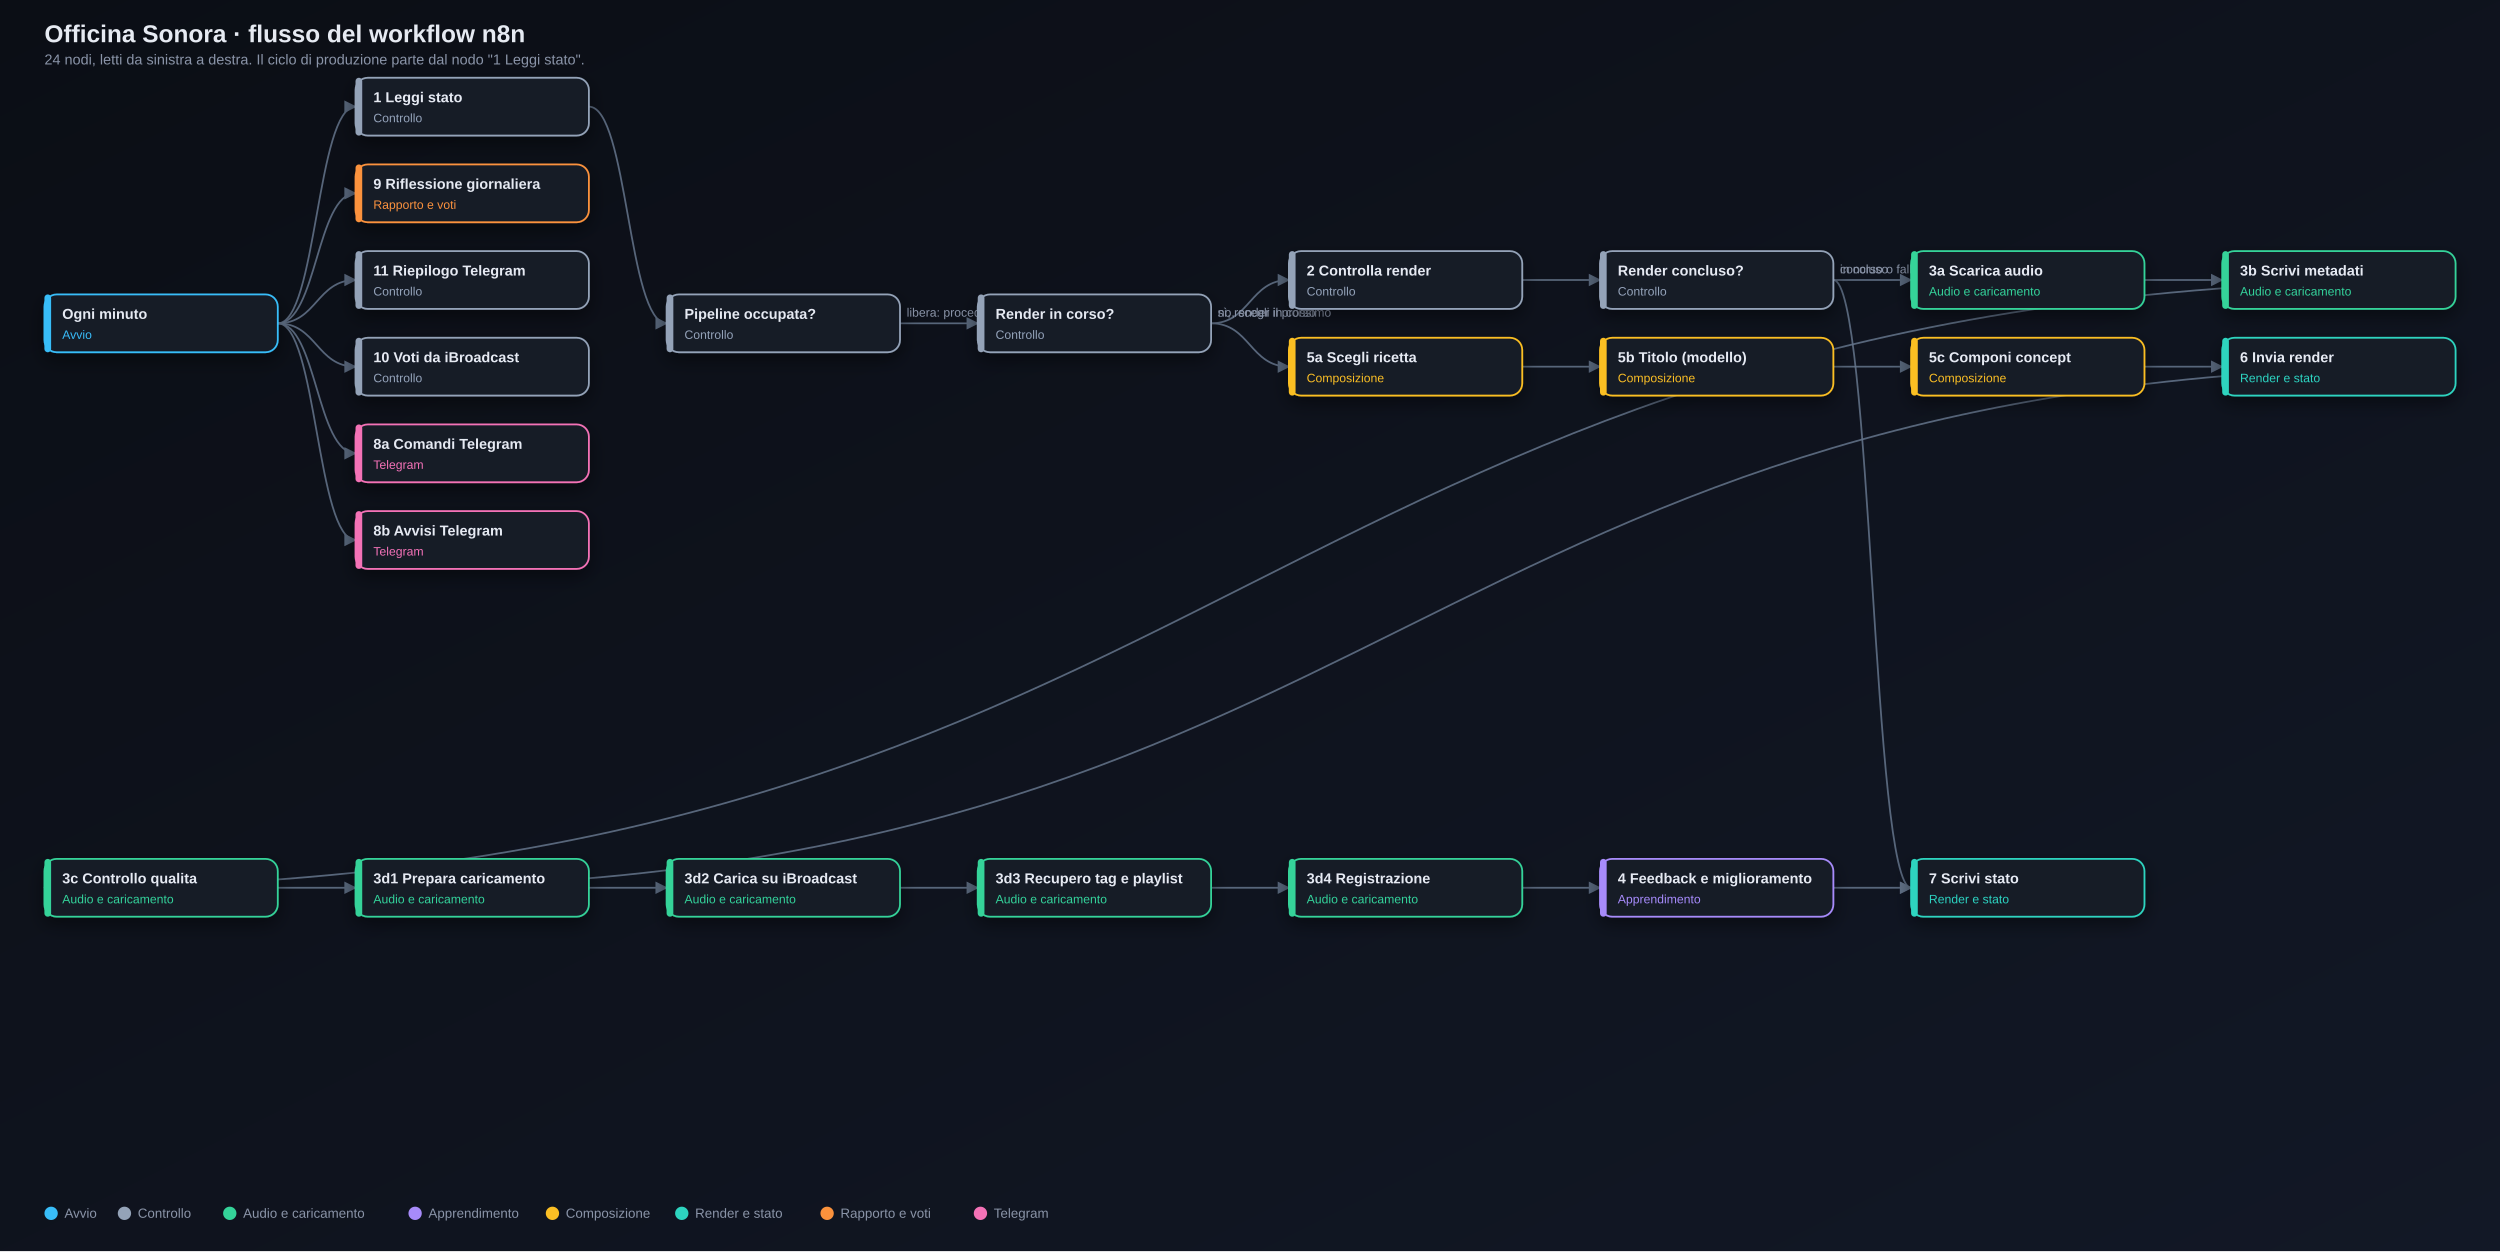
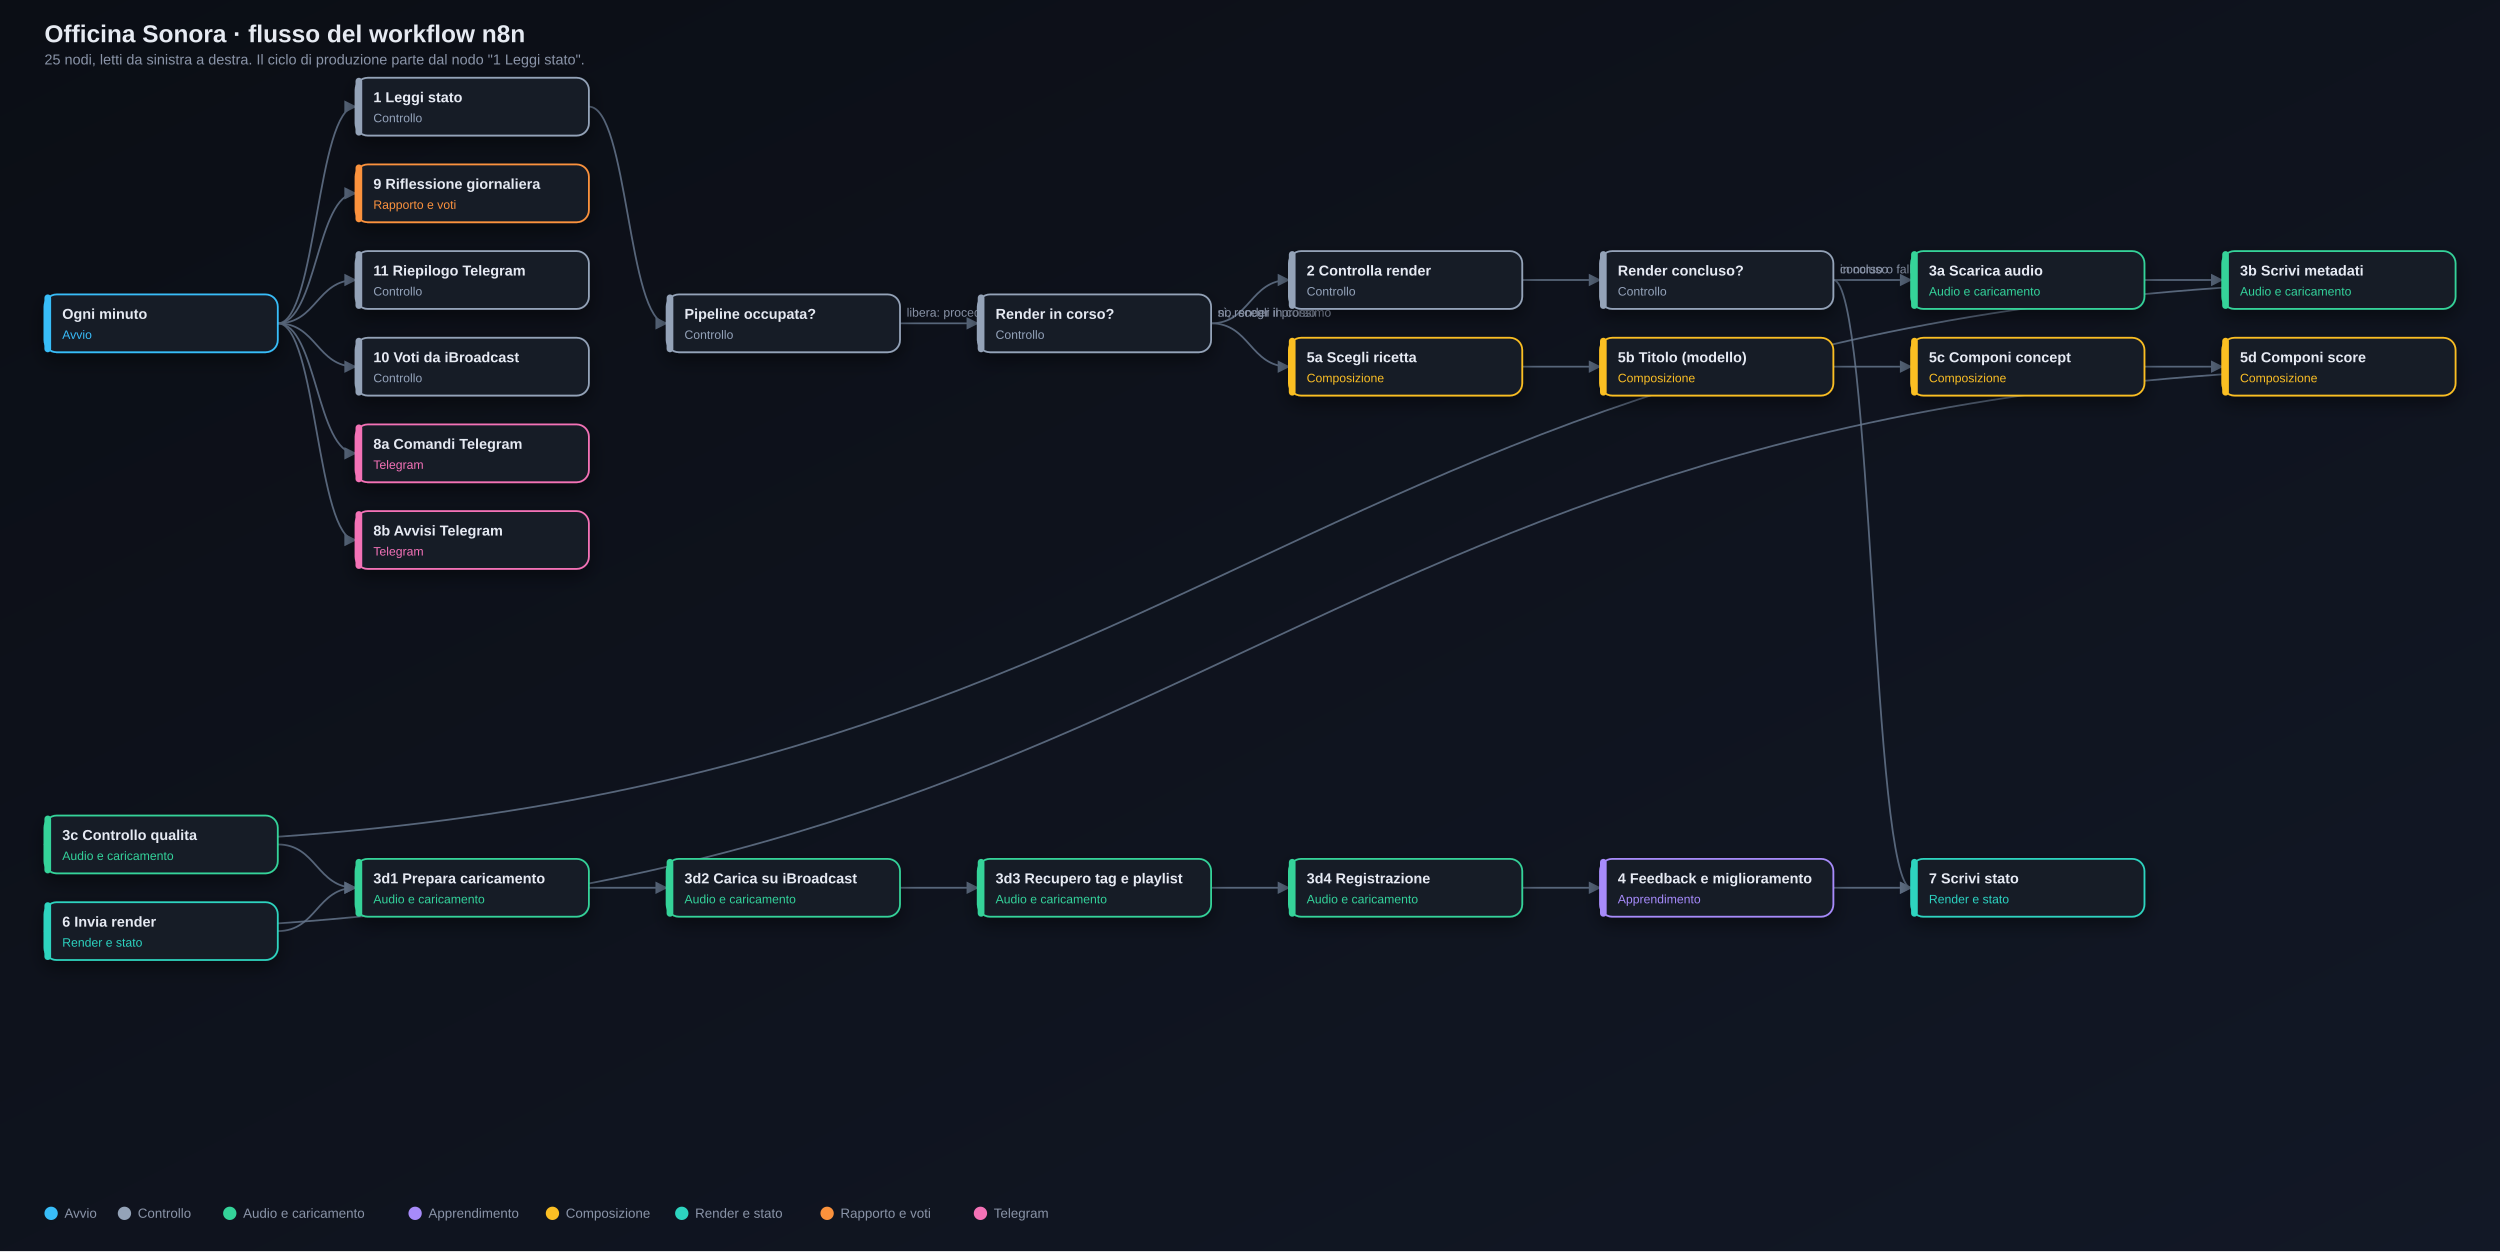
<svg xmlns="http://www.w3.org/2000/svg" width="2250" height="1126" viewBox="0 0 2250 1126" font-family="Segoe UI, Arial, sans-serif">
  <defs>
    <linearGradient id="fondo" x1="0" y1="0" x2="1" y2="1">
      <stop offset="0" stop-color="#0b0e15" />
      <stop offset="1" stop-color="#121826" />
    </linearGradient>
    <marker id="freccia" viewBox="0 0 10 10" refX="9" refY="5" markerWidth="7" markerHeight="7" orient="auto">
      <path d="M0 0 L10 5 L0 10 z" fill="#64748b" />
    </marker>
    <filter id="ombra" x="-20%" y="-20%" width="140%" height="160%">
      <feDropShadow dx="0" dy="6" stdDeviation="8" flood-color="#000" flood-opacity="0.45" />
    </filter>
  </defs>
  <rect width="2250" height="1126" fill="url(#fondo)" />
  <text x="40" y="38" fill="#e6eaf2" font-size="22" font-weight="650">Officina Sonora · flusso del workflow n8n</text>
-   <text x="40" y="58" fill="#8a94a8" font-size="13">24 nodi, letti da sinistra a destra. Il ciclo di produzione parte dal nodo "1 Leggi stato".</text>
+   <text x="40" y="58" fill="#8a94a8" font-size="13">25 nodi, letti da sinistra a destra. Il ciclo di produzione parte dal nodo "1 Leggi stato".</text>
  <path d="M250 291 C285 291, 285 96, 320 96" fill="none" stroke="#64748b" stroke-width="1.6" opacity="0.85" marker-end="url(#freccia)" />
  <path d="M250 291 C285 291, 285 408, 320 408" fill="none" stroke="#64748b" stroke-width="1.6" opacity="0.85" marker-end="url(#freccia)" />
  <path d="M250 291 C285 291, 285 486, 320 486" fill="none" stroke="#64748b" stroke-width="1.6" opacity="0.85" marker-end="url(#freccia)" />
  <path d="M250 291 C285 291, 285 252, 320 252" fill="none" stroke="#64748b" stroke-width="1.6" opacity="0.85" marker-end="url(#freccia)" />
  <path d="M250 291 C285 291, 285 174, 320 174" fill="none" stroke="#64748b" stroke-width="1.6" opacity="0.85" marker-end="url(#freccia)" />
  <path d="M250 291 C285 291, 285 330, 320 330" fill="none" stroke="#64748b" stroke-width="1.6" opacity="0.85" marker-end="url(#freccia)" />
  <path d="M530 96 C565 96, 565 291, 600 291" fill="none" stroke="#64748b" stroke-width="1.6" opacity="0.85" marker-end="url(#freccia)" />
  <path d="M810 291 C845 291, 845 291, 880 291" fill="none" stroke="#64748b" stroke-width="1.6" opacity="0.85" marker-end="url(#freccia)" />
  <text x="816" y="285" fill="#8a94a8" font-size="11">libera: procedi</text>
  <path d="M1090 291 C1125 291, 1125 252, 1160 252" fill="none" stroke="#64748b" stroke-width="1.6" opacity="0.85" marker-end="url(#freccia)" />
  <text x="1096" y="285" fill="#8a94a8" font-size="11">sì, render in corso</text>
  <path d="M1090 291 C1125 291, 1125 330, 1160 330" fill="none" stroke="#64748b" stroke-width="1.6" opacity="0.85" marker-end="url(#freccia)" />
  <text x="1096" y="285" fill="#8a94a8" font-size="11">no, scegli il prossimo</text>
  <path d="M1370 252 C1405 252, 1405 252, 1440 252" fill="none" stroke="#64748b" stroke-width="1.6" opacity="0.85" marker-end="url(#freccia)" />
  <path d="M1650 252 C1685 252, 1685 252, 1720 252" fill="none" stroke="#64748b" stroke-width="1.6" opacity="0.85" marker-end="url(#freccia)" />
  <text x="1656" y="246" fill="#8a94a8" font-size="11">concluso</text>
  <path d="M1650 252 C1685 252, 1685 799, 1720 799" fill="none" stroke="#64748b" stroke-width="1.6" opacity="0.85" marker-end="url(#freccia)" />
  <text x="1656" y="246" fill="#8a94a8" font-size="11">in corso o fallito</text>
  <path d="M1930 252 C1965 252, 1965 252, 2000 252" fill="none" stroke="#64748b" stroke-width="1.6" opacity="0.85" marker-end="url(#freccia)" />
-   <path d="M2210 252 C1125 252, 1125 799, 40 799" fill="none" stroke="#64748b" stroke-width="1.6" opacity="0.85" marker-end="url(#freccia)" />
-   <path d="M250 799 C285 799, 285 799, 320 799" fill="none" stroke="#64748b" stroke-width="1.6" opacity="0.85" marker-end="url(#freccia)" />
+   <path d="M2210 252 C1125 252, 1125 760, 40 760" fill="none" stroke="#64748b" stroke-width="1.6" opacity="0.85" marker-end="url(#freccia)" />
+   <path d="M250 760 C285 760, 285 799, 320 799" fill="none" stroke="#64748b" stroke-width="1.6" opacity="0.85" marker-end="url(#freccia)" />
  <path d="M530 799 C565 799, 565 799, 600 799" fill="none" stroke="#64748b" stroke-width="1.6" opacity="0.85" marker-end="url(#freccia)" />
  <path d="M810 799 C845 799, 845 799, 880 799" fill="none" stroke="#64748b" stroke-width="1.6" opacity="0.85" marker-end="url(#freccia)" />
  <path d="M1090 799 C1125 799, 1125 799, 1160 799" fill="none" stroke="#64748b" stroke-width="1.6" opacity="0.85" marker-end="url(#freccia)" />
  <path d="M1370 799 C1405 799, 1405 799, 1440 799" fill="none" stroke="#64748b" stroke-width="1.6" opacity="0.85" marker-end="url(#freccia)" />
  <path d="M1650 799 C1685 799, 1685 799, 1720 799" fill="none" stroke="#64748b" stroke-width="1.6" opacity="0.85" marker-end="url(#freccia)" />
  <path d="M1370 330 C1405 330, 1405 330, 1440 330" fill="none" stroke="#64748b" stroke-width="1.6" opacity="0.85" marker-end="url(#freccia)" />
  <path d="M1650 330 C1685 330, 1685 330, 1720 330" fill="none" stroke="#64748b" stroke-width="1.6" opacity="0.85" marker-end="url(#freccia)" />
  <path d="M1930 330 C1965 330, 1965 330, 2000 330" fill="none" stroke="#64748b" stroke-width="1.6" opacity="0.85" marker-end="url(#freccia)" />
-   <path d="M2210 330 C1265 330, 1265 799, 320 799" fill="none" stroke="#64748b" stroke-width="1.6" opacity="0.85" marker-end="url(#freccia)" />
+   <path d="M2210 330 C1125 330, 1125 838, 40 838" fill="none" stroke="#64748b" stroke-width="1.6" opacity="0.85" marker-end="url(#freccia)" />
+   <path d="M250 838 C285 838, 285 799, 320 799" fill="none" stroke="#64748b" stroke-width="1.6" opacity="0.85" marker-end="url(#freccia)" />
  <g filter="url(#ombra)">
    <rect x="40" y="265" width="210" height="52" rx="11" fill="#151b28" stroke="#38bdf8" stroke-width="1.6" />
    <rect x="40" y="265" width="6" height="52" rx="3" fill="#38bdf8" />
    <text x="56" y="287" fill="#e6eaf2" font-size="13" font-weight="600">Ogni minuto</text>
    <text x="56" y="305" fill="#38bdf8" font-size="11">Avvio</text>
  </g>
  <g filter="url(#ombra)">
    <rect x="320" y="70" width="210" height="52" rx="11" fill="#151b28" stroke="#94a3b8" stroke-width="1.6" />
    <rect x="320" y="70" width="6" height="52" rx="3" fill="#94a3b8" />
    <text x="336" y="92" fill="#e6eaf2" font-size="13" font-weight="600">1 Leggi stato</text>
    <text x="336" y="110" fill="#94a3b8" font-size="11">Controllo</text>
  </g>
  <g filter="url(#ombra)">
    <rect x="320" y="148" width="210" height="52" rx="11" fill="#151b28" stroke="#fb923c" stroke-width="1.6" />
    <rect x="320" y="148" width="6" height="52" rx="3" fill="#fb923c" />
    <text x="336" y="170" fill="#e6eaf2" font-size="13" font-weight="600">9 Riflessione giornaliera</text>
    <text x="336" y="188" fill="#fb923c" font-size="11">Rapporto e voti</text>
  </g>
  <g filter="url(#ombra)">
    <rect x="320" y="226" width="210" height="52" rx="11" fill="#151b28" stroke="#94a3b8" stroke-width="1.6" />
    <rect x="320" y="226" width="6" height="52" rx="3" fill="#94a3b8" />
    <text x="336" y="248" fill="#e6eaf2" font-size="13" font-weight="600">11 Riepilogo Telegram</text>
    <text x="336" y="266" fill="#94a3b8" font-size="11">Controllo</text>
  </g>
  <g filter="url(#ombra)">
    <rect x="320" y="304" width="210" height="52" rx="11" fill="#151b28" stroke="#94a3b8" stroke-width="1.6" />
    <rect x="320" y="304" width="6" height="52" rx="3" fill="#94a3b8" />
    <text x="336" y="326" fill="#e6eaf2" font-size="13" font-weight="600">10 Voti da iBroadcast</text>
    <text x="336" y="344" fill="#94a3b8" font-size="11">Controllo</text>
  </g>
  <g filter="url(#ombra)">
    <rect x="320" y="382" width="210" height="52" rx="11" fill="#151b28" stroke="#f472b6" stroke-width="1.6" />
    <rect x="320" y="382" width="6" height="52" rx="3" fill="#f472b6" />
    <text x="336" y="404" fill="#e6eaf2" font-size="13" font-weight="600">8a Comandi Telegram</text>
    <text x="336" y="422" fill="#f472b6" font-size="11">Telegram</text>
  </g>
  <g filter="url(#ombra)">
    <rect x="320" y="460" width="210" height="52" rx="11" fill="#151b28" stroke="#f472b6" stroke-width="1.6" />
    <rect x="320" y="460" width="6" height="52" rx="3" fill="#f472b6" />
    <text x="336" y="482" fill="#e6eaf2" font-size="13" font-weight="600">8b Avvisi Telegram</text>
    <text x="336" y="500" fill="#f472b6" font-size="11">Telegram</text>
  </g>
  <g filter="url(#ombra)">
    <rect x="600" y="265" width="210" height="52" rx="11" fill="#151b28" stroke="#94a3b8" stroke-width="1.6" />
    <rect x="600" y="265" width="6" height="52" rx="3" fill="#94a3b8" />
    <text x="616" y="287" fill="#e6eaf2" font-size="13" font-weight="600">Pipeline occupata?</text>
    <text x="616" y="305" fill="#94a3b8" font-size="11">Controllo</text>
  </g>
  <g filter="url(#ombra)">
    <rect x="880" y="265" width="210" height="52" rx="11" fill="#151b28" stroke="#94a3b8" stroke-width="1.6" />
    <rect x="880" y="265" width="6" height="52" rx="3" fill="#94a3b8" />
    <text x="896" y="287" fill="#e6eaf2" font-size="13" font-weight="600">Render in corso?</text>
    <text x="896" y="305" fill="#94a3b8" font-size="11">Controllo</text>
  </g>
  <g filter="url(#ombra)">
    <rect x="1160" y="226" width="210" height="52" rx="11" fill="#151b28" stroke="#94a3b8" stroke-width="1.6" />
    <rect x="1160" y="226" width="6" height="52" rx="3" fill="#94a3b8" />
    <text x="1176" y="248" fill="#e6eaf2" font-size="13" font-weight="600">2 Controlla render</text>
    <text x="1176" y="266" fill="#94a3b8" font-size="11">Controllo</text>
  </g>
  <g filter="url(#ombra)">
    <rect x="1160" y="304" width="210" height="52" rx="11" fill="#151b28" stroke="#fbbf24" stroke-width="1.6" />
    <rect x="1160" y="304" width="6" height="52" rx="3" fill="#fbbf24" />
    <text x="1176" y="326" fill="#e6eaf2" font-size="13" font-weight="600">5a Scegli ricetta</text>
    <text x="1176" y="344" fill="#fbbf24" font-size="11">Composizione</text>
  </g>
  <g filter="url(#ombra)">
    <rect x="1440" y="226" width="210" height="52" rx="11" fill="#151b28" stroke="#94a3b8" stroke-width="1.6" />
    <rect x="1440" y="226" width="6" height="52" rx="3" fill="#94a3b8" />
    <text x="1456" y="248" fill="#e6eaf2" font-size="13" font-weight="600">Render concluso?</text>
    <text x="1456" y="266" fill="#94a3b8" font-size="11">Controllo</text>
  </g>
  <g filter="url(#ombra)">
    <rect x="1440" y="304" width="210" height="52" rx="11" fill="#151b28" stroke="#fbbf24" stroke-width="1.6" />
    <rect x="1440" y="304" width="6" height="52" rx="3" fill="#fbbf24" />
    <text x="1456" y="326" fill="#e6eaf2" font-size="13" font-weight="600">5b Titolo (modello)</text>
    <text x="1456" y="344" fill="#fbbf24" font-size="11">Composizione</text>
  </g>
  <g filter="url(#ombra)">
    <rect x="1720" y="226" width="210" height="52" rx="11" fill="#151b28" stroke="#34d399" stroke-width="1.6" />
    <rect x="1720" y="226" width="6" height="52" rx="3" fill="#34d399" />
    <text x="1736" y="248" fill="#e6eaf2" font-size="13" font-weight="600">3a Scarica audio</text>
    <text x="1736" y="266" fill="#34d399" font-size="11">Audio e caricamento</text>
  </g>
  <g filter="url(#ombra)">
    <rect x="1720" y="304" width="210" height="52" rx="11" fill="#151b28" stroke="#fbbf24" stroke-width="1.6" />
    <rect x="1720" y="304" width="6" height="52" rx="3" fill="#fbbf24" />
    <text x="1736" y="326" fill="#e6eaf2" font-size="13" font-weight="600">5c Componi concept</text>
    <text x="1736" y="344" fill="#fbbf24" font-size="11">Composizione</text>
  </g>
  <g filter="url(#ombra)">
    <rect x="2000" y="226" width="210" height="52" rx="11" fill="#151b28" stroke="#34d399" stroke-width="1.6" />
    <rect x="2000" y="226" width="6" height="52" rx="3" fill="#34d399" />
    <text x="2016" y="248" fill="#e6eaf2" font-size="13" font-weight="600">3b Scrivi metadati</text>
    <text x="2016" y="266" fill="#34d399" font-size="11">Audio e caricamento</text>
  </g>
  <g filter="url(#ombra)">
-     <rect x="2000" y="304" width="210" height="52" rx="11" fill="#151b28" stroke="#2dd4bf" stroke-width="1.6" />
-     <rect x="2000" y="304" width="6" height="52" rx="3" fill="#2dd4bf" />
-     <text x="2016" y="326" fill="#e6eaf2" font-size="13" font-weight="600">6 Invia render</text>
-     <text x="2016" y="344" fill="#2dd4bf" font-size="11">Render e stato</text>
-   </g>
-   <g filter="url(#ombra)">
-     <rect x="40" y="773" width="210" height="52" rx="11" fill="#151b28" stroke="#34d399" stroke-width="1.6" />
-     <rect x="40" y="773" width="6" height="52" rx="3" fill="#34d399" />
-     <text x="56" y="795" fill="#e6eaf2" font-size="13" font-weight="600">3c Controllo qualita</text>
-     <text x="56" y="813" fill="#34d399" font-size="11">Audio e caricamento</text>
+     <rect x="2000" y="304" width="210" height="52" rx="11" fill="#151b28" stroke="#fbbf24" stroke-width="1.6" />
+     <rect x="2000" y="304" width="6" height="52" rx="3" fill="#fbbf24" />
+     <text x="2016" y="326" fill="#e6eaf2" font-size="13" font-weight="600">5d Componi score</text>
+     <text x="2016" y="344" fill="#fbbf24" font-size="11">Composizione</text>
+   </g>
+   <g filter="url(#ombra)">
+     <rect x="40" y="734" width="210" height="52" rx="11" fill="#151b28" stroke="#34d399" stroke-width="1.6" />
+     <rect x="40" y="734" width="6" height="52" rx="3" fill="#34d399" />
+     <text x="56" y="756" fill="#e6eaf2" font-size="13" font-weight="600">3c Controllo qualita</text>
+     <text x="56" y="774" fill="#34d399" font-size="11">Audio e caricamento</text>
+   </g>
+   <g filter="url(#ombra)">
+     <rect x="40" y="812" width="210" height="52" rx="11" fill="#151b28" stroke="#2dd4bf" stroke-width="1.6" />
+     <rect x="40" y="812" width="6" height="52" rx="3" fill="#2dd4bf" />
+     <text x="56" y="834" fill="#e6eaf2" font-size="13" font-weight="600">6 Invia render</text>
+     <text x="56" y="852" fill="#2dd4bf" font-size="11">Render e stato</text>
  </g>
  <g filter="url(#ombra)">
    <rect x="320" y="773" width="210" height="52" rx="11" fill="#151b28" stroke="#34d399" stroke-width="1.6" />
    <rect x="320" y="773" width="6" height="52" rx="3" fill="#34d399" />
    <text x="336" y="795" fill="#e6eaf2" font-size="13" font-weight="600">3d1 Prepara caricamento</text>
    <text x="336" y="813" fill="#34d399" font-size="11">Audio e caricamento</text>
  </g>
  <g filter="url(#ombra)">
    <rect x="600" y="773" width="210" height="52" rx="11" fill="#151b28" stroke="#34d399" stroke-width="1.6" />
    <rect x="600" y="773" width="6" height="52" rx="3" fill="#34d399" />
    <text x="616" y="795" fill="#e6eaf2" font-size="13" font-weight="600">3d2 Carica su iBroadcast</text>
    <text x="616" y="813" fill="#34d399" font-size="11">Audio e caricamento</text>
  </g>
  <g filter="url(#ombra)">
    <rect x="880" y="773" width="210" height="52" rx="11" fill="#151b28" stroke="#34d399" stroke-width="1.6" />
    <rect x="880" y="773" width="6" height="52" rx="3" fill="#34d399" />
    <text x="896" y="795" fill="#e6eaf2" font-size="13" font-weight="600">3d3 Recupero tag e playlist</text>
    <text x="896" y="813" fill="#34d399" font-size="11">Audio e caricamento</text>
  </g>
  <g filter="url(#ombra)">
    <rect x="1160" y="773" width="210" height="52" rx="11" fill="#151b28" stroke="#34d399" stroke-width="1.6" />
    <rect x="1160" y="773" width="6" height="52" rx="3" fill="#34d399" />
    <text x="1176" y="795" fill="#e6eaf2" font-size="13" font-weight="600">3d4 Registrazione</text>
    <text x="1176" y="813" fill="#34d399" font-size="11">Audio e caricamento</text>
  </g>
  <g filter="url(#ombra)">
    <rect x="1440" y="773" width="210" height="52" rx="11" fill="#151b28" stroke="#a78bfa" stroke-width="1.6" />
    <rect x="1440" y="773" width="6" height="52" rx="3" fill="#a78bfa" />
    <text x="1456" y="795" fill="#e6eaf2" font-size="13" font-weight="600">4 Feedback e miglioramento</text>
    <text x="1456" y="813" fill="#a78bfa" font-size="11">Apprendimento</text>
  </g>
  <g filter="url(#ombra)">
    <rect x="1720" y="773" width="210" height="52" rx="11" fill="#151b28" stroke="#2dd4bf" stroke-width="1.6" />
    <rect x="1720" y="773" width="6" height="52" rx="3" fill="#2dd4bf" />
    <text x="1736" y="795" fill="#e6eaf2" font-size="13" font-weight="600">7 Scrivi stato</text>
    <text x="1736" y="813" fill="#2dd4bf" font-size="11">Render e stato</text>
  </g>
  <circle cx="46" cy="1092" r="6" fill="#38bdf8" />
  <text x="58" y="1096" fill="#8a94a8" font-size="12">Avvio</text>
  <circle cx="112" cy="1092" r="6" fill="#94a3b8" />
  <text x="124" y="1096" fill="#8a94a8" font-size="12">Controllo</text>
  <circle cx="206.8" cy="1092" r="6" fill="#34d399" />
  <text x="218.8" y="1096" fill="#8a94a8" font-size="12">Audio e caricamento</text>
  <circle cx="373.6" cy="1092" r="6" fill="#a78bfa" />
  <text x="385.6" y="1096" fill="#8a94a8" font-size="12">Apprendimento</text>
  <circle cx="497.2" cy="1092" r="6" fill="#fbbf24" />
  <text x="509.2" y="1096" fill="#8a94a8" font-size="12">Composizione</text>
  <circle cx="613.6" cy="1092" r="6" fill="#2dd4bf" />
  <text x="625.6" y="1096" fill="#8a94a8" font-size="12">Render e stato</text>
  <circle cx="744.4" cy="1092" r="6" fill="#fb923c" />
  <text x="756.4" y="1096" fill="#8a94a8" font-size="12">Rapporto e voti</text>
  <circle cx="882.4" cy="1092" r="6" fill="#f472b6" />
  <text x="894.4" y="1096" fill="#8a94a8" font-size="12">Telegram</text>
</svg>
